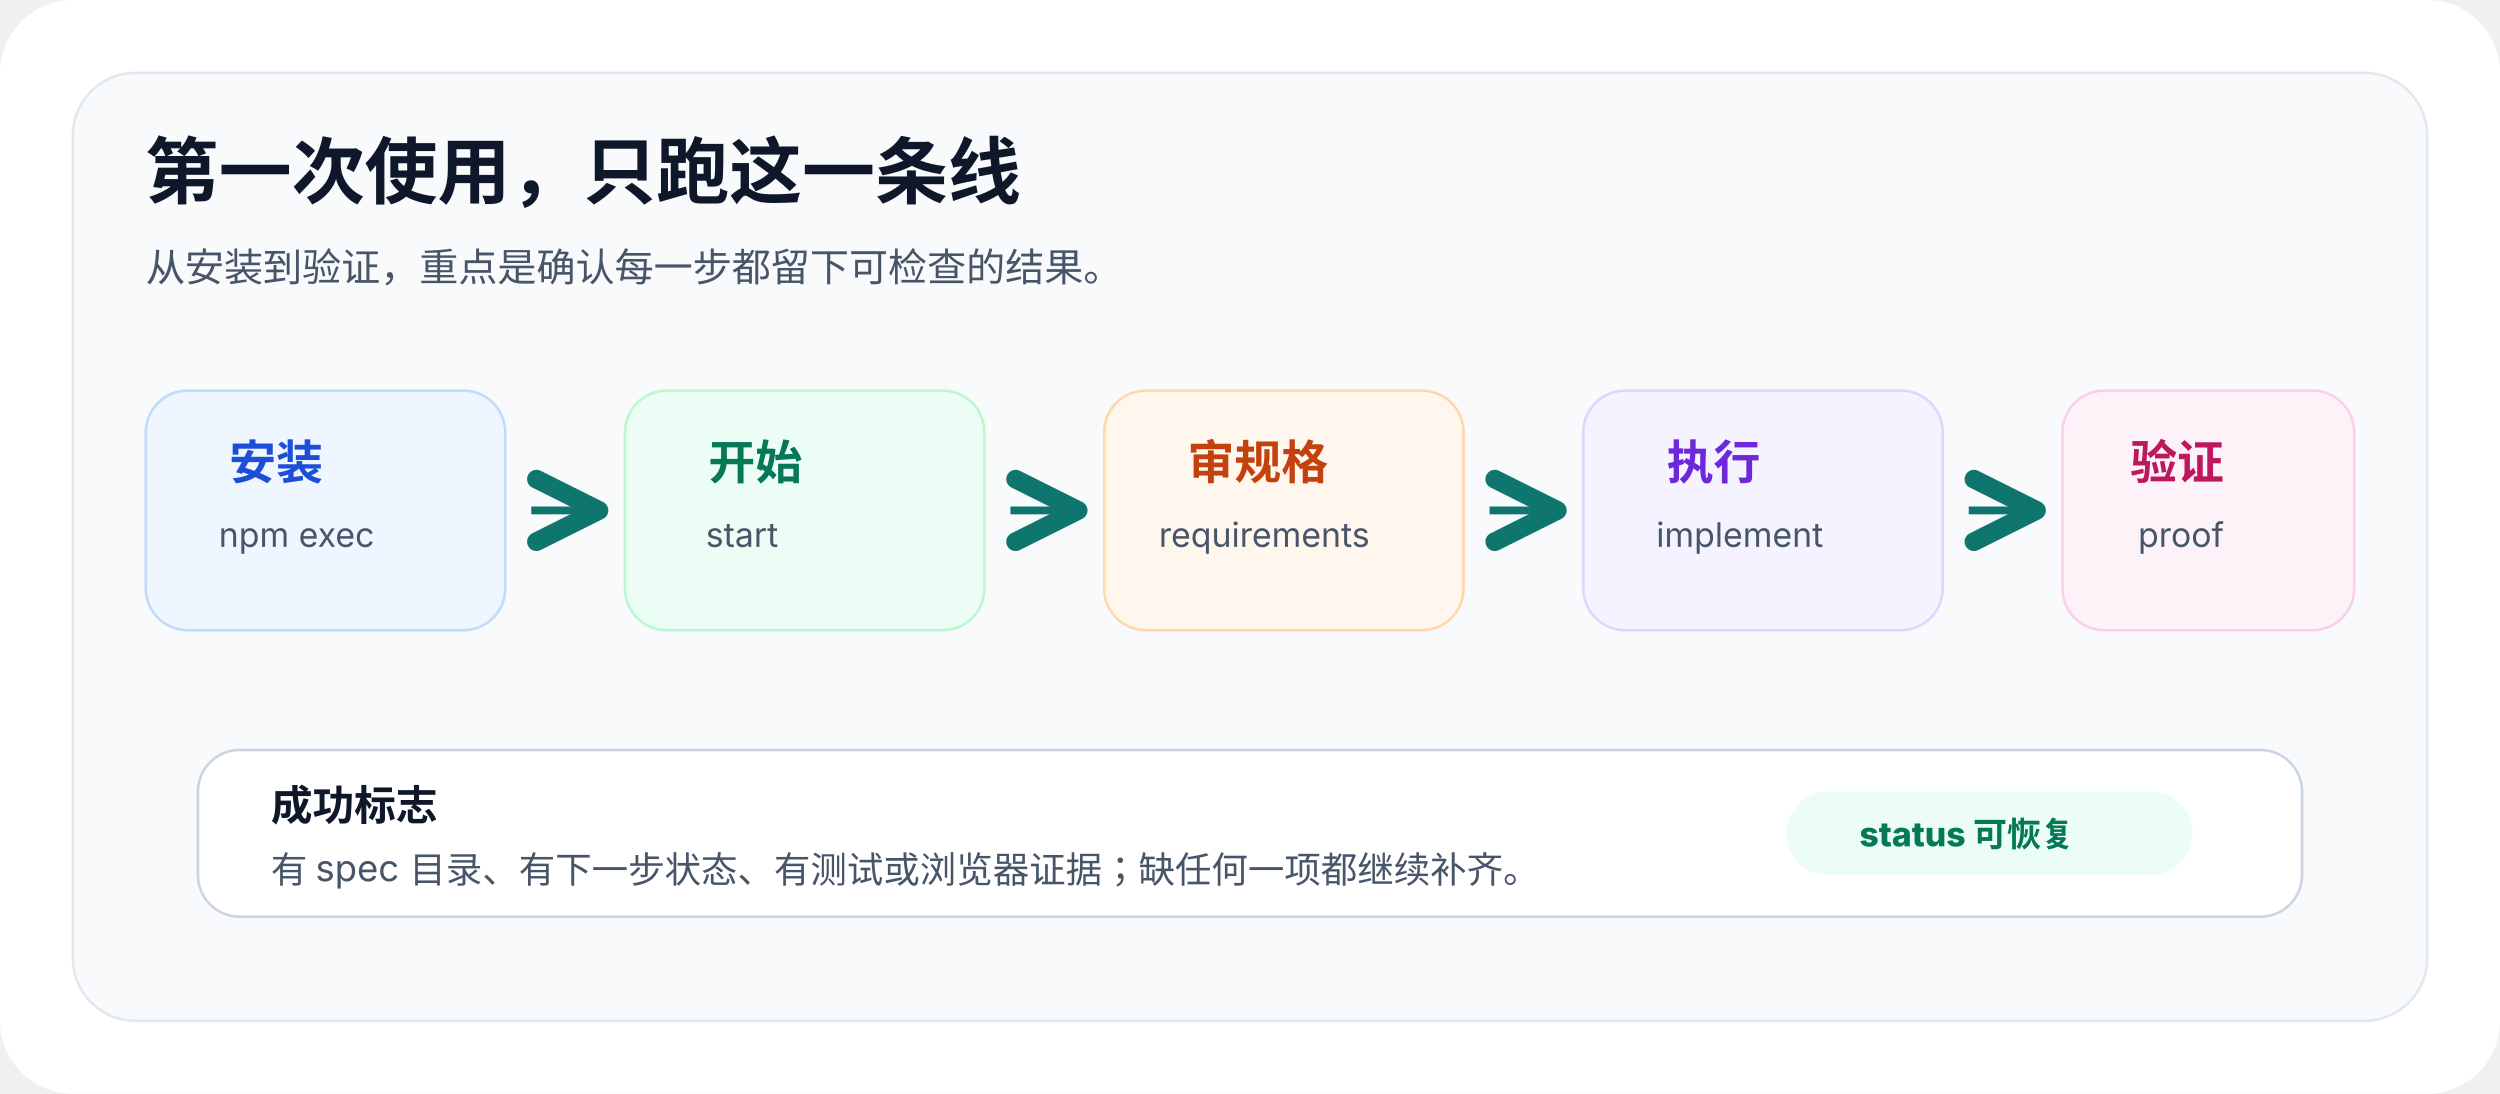
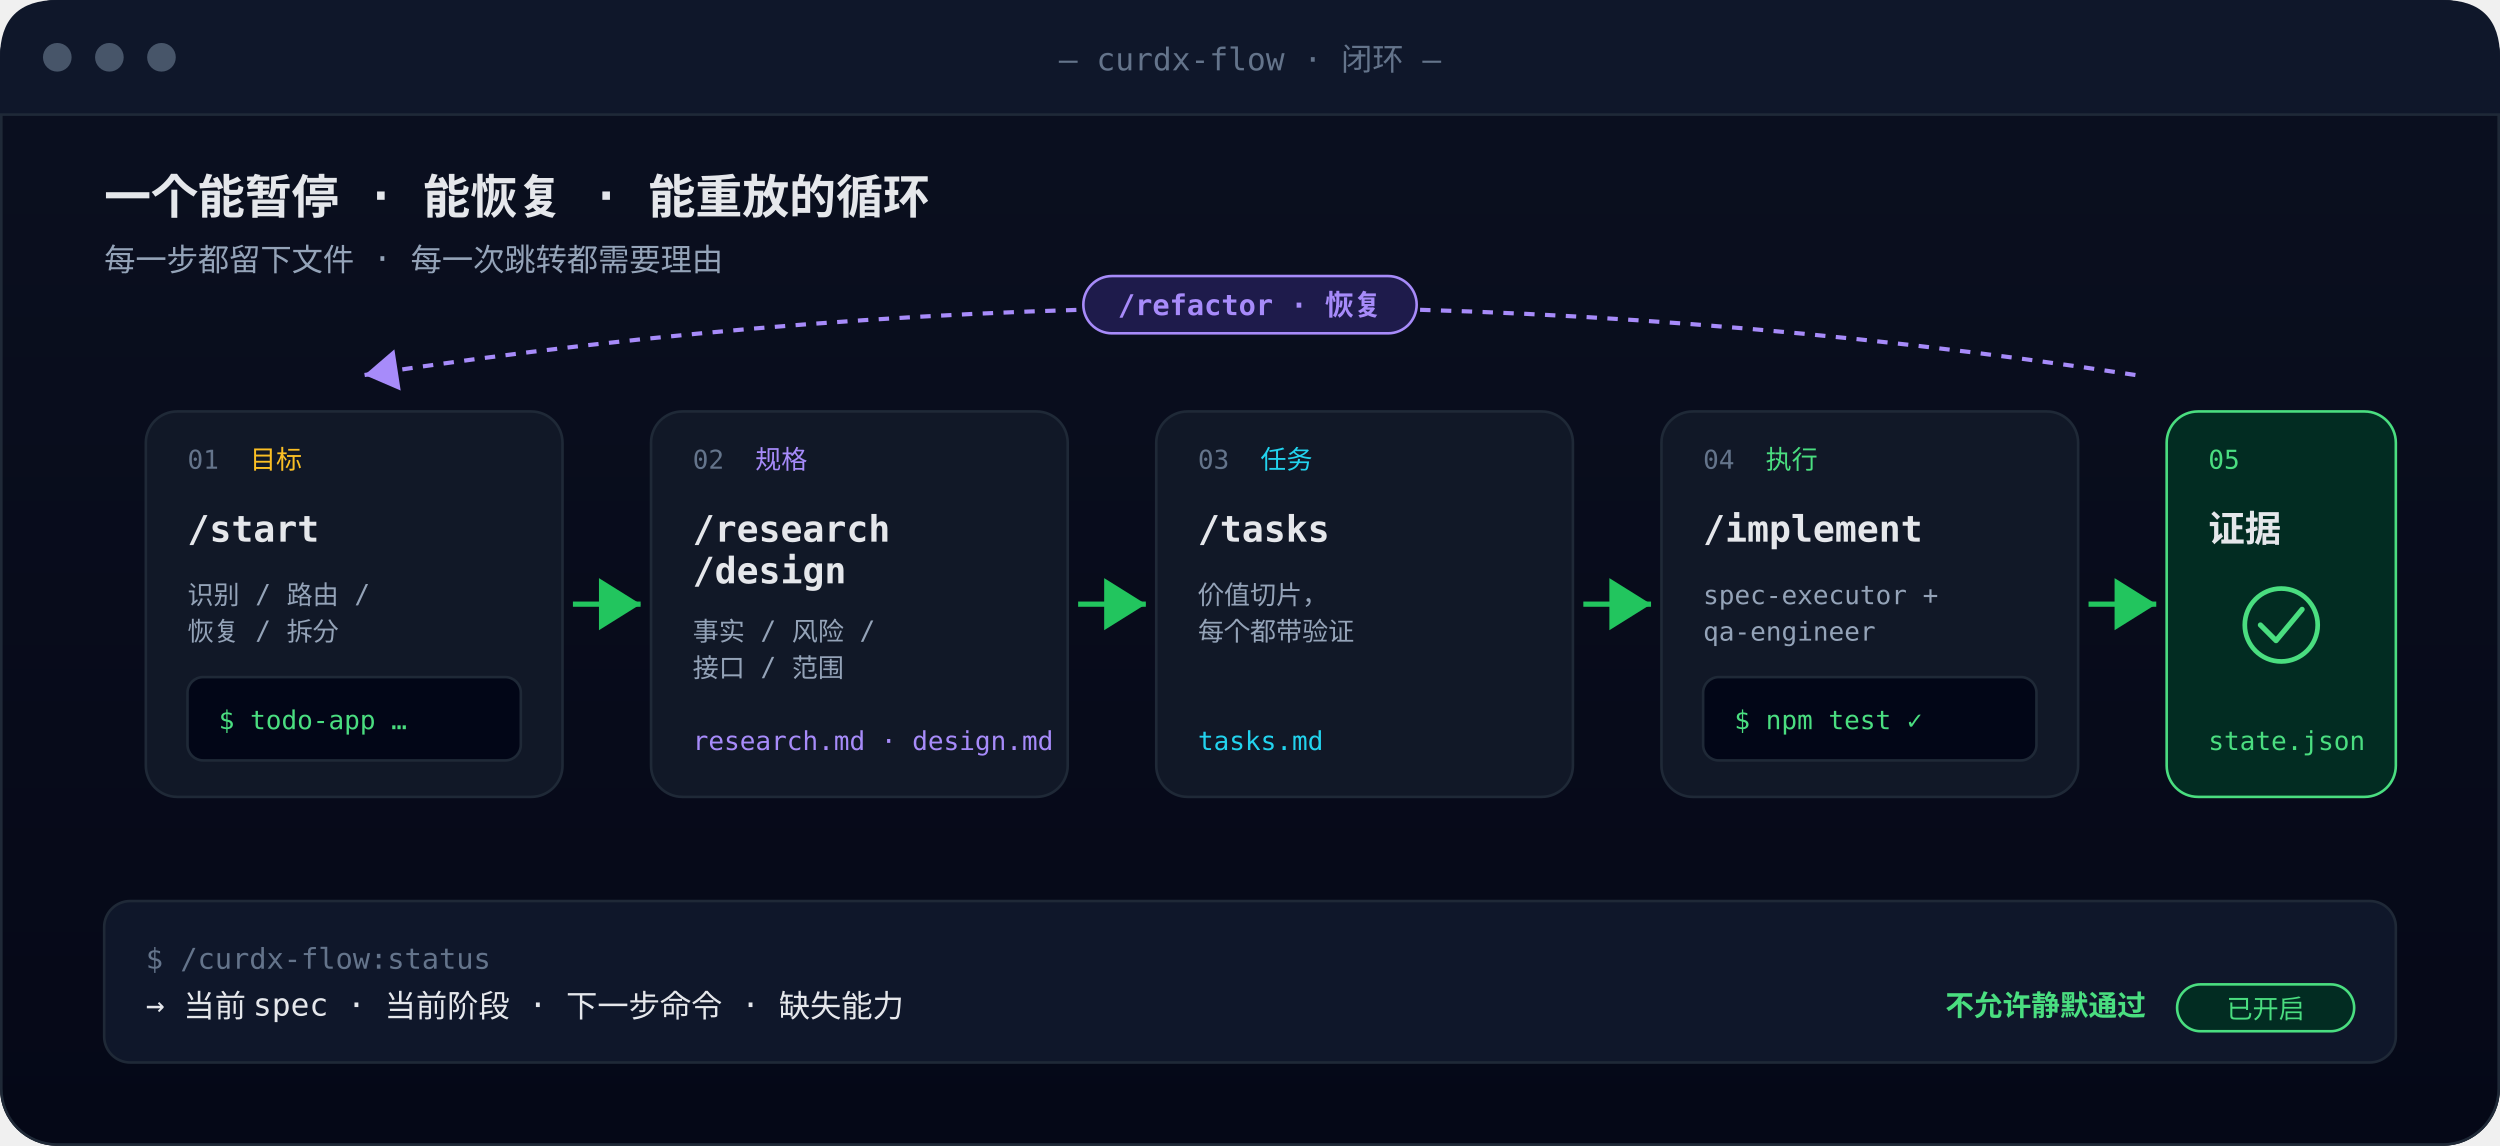
- <svg xmlns="http://www.w3.org/2000/svg" width="960" height="420" viewBox="0 0 960 420" fill="none" role="img" aria-labelledby="title desc">
+ <svg xmlns="http://www.w3.org/2000/svg" viewBox="0 0 960 440" width="960" height="440" role="img" aria-labelledby="lpTitleZh lpDescZh" font-family="'JetBrains Mono', ui-monospace, 'PingFang SC', 'Microsoft YaHei', SFMono-Regular, Menlo, Consolas, monospace">
  <defs>
-     <marker id="arrow" markerWidth="12" markerHeight="12" refX="10" refY="6" orient="auto">
-       <path d="M2 2L10 6L2 10" stroke="#0F766E" stroke-width="2.4" stroke-linecap="round" stroke-linejoin="round" />
+     <linearGradient id="lpBgZh" x1="0" y1="0" x2="0" y2="1">
+       <stop offset="0" stop-color="#0B1020" />
+       <stop offset="1" stop-color="#050817" />
+     </linearGradient>
+     <linearGradient id="lpGZh" x1="0" y1="0" x2="1" y2="0">
+       <stop offset="0" stop-color="#86EFAC" />
+       <stop offset="1" stop-color="#22C55E" />
+     </linearGradient>
+     <marker id="lpArrZh" markerWidth="10" markerHeight="10" refX="8" refY="5" orient="auto">
+       <path d="M0 0 L8 5 L0 10 Z" fill="#22C55E" />
+     </marker>
+     <marker id="lpArrDimZh" markerWidth="10" markerHeight="10" refX="8" refY="5" orient="auto">
+       <path d="M0 0 L8 5 L0 10 Z" fill="#A78BFA" />
    </marker>
  </defs>
-   <rect width="960" height="420" rx="28" fill="#FFFFFF" />
-   <rect x="28" y="28" width="904" height="364" rx="24" fill="#F8FAFC" stroke="#E2E8F0" />
-   <text x="56" y="76" fill="#0F172A" font-family="Inter, ui-sans-serif, system-ui" font-size="28" font-weight="800">第一次使用，只跑这一条线</text>
-   <text x="56" y="108" fill="#475569" font-family="Inter, ui-sans-serif, system-ui" font-size="15">从安装到验证，重点是确认每一步都留下可检查的结果。</text>
-   <g font-family="Inter, ui-sans-serif, system-ui">
-     <rect x="56" y="150" width="138" height="92" rx="16" fill="#EFF6FF" stroke="#BFDBFE" />
-     <text x="88" y="184" fill="#1D4ED8" font-size="18" font-weight="800">安装</text>
-     <text x="84" y="210" fill="#475569" font-size="13">npm exec</text>
-     <rect x="240" y="150" width="138" height="92" rx="16" fill="#ECFDF5" stroke="#BBF7D0" />
-     <text x="272" y="184" fill="#047857" font-size="18" font-weight="800">开始</text>
-     <text x="271" y="210" fill="#475569" font-size="13">start</text>
-     <rect x="424" y="150" width="138" height="92" rx="16" fill="#FFF7ED" stroke="#FED7AA" />
-     <text x="456" y="184" fill="#C2410C" font-size="18" font-weight="800">审规格</text>
-     <text x="445" y="210" fill="#475569" font-size="13">requirements</text>
-     <rect x="608" y="150" width="138" height="92" rx="16" fill="#F5F3FF" stroke="#DDD6FE" />
-     <text x="640" y="184" fill="#6D28D9" font-size="18" font-weight="800">执行</text>
-     <text x="636" y="210" fill="#475569" font-size="13">implement</text>
-     <rect x="792" y="150" width="112" height="92" rx="16" fill="#FDF2F8" stroke="#FBCFE8" />
-     <text x="818" y="184" fill="#BE185D" font-size="18" font-weight="800">验证</text>
-     <text x="821" y="210" fill="#475569" font-size="13">proof</text>
+   <rect width="960" height="440" rx="22" fill="url(#lpBgZh)" />
+   <rect x="0.5" y="0.5" width="959" height="439" rx="21.5" fill="none" stroke="#1F2937" />
+   <path d="M0 22 Q0 0 22 0 L938 0 Q960 0 960 22 L960 44 L0 44 Z" fill="#0F172A" />
+   <circle cx="22" cy="22" r="5.5" fill="#475569" />
+   <circle cx="42" cy="22" r="5.5" fill="#475569" />
+   <circle cx="62" cy="22" r="5.5" fill="#475569" />
+   <text x="480" y="27" font-size="12" fill="#64748B" text-anchor="middle">— curdx-flow · 闭环 —</text>
+   <line x1="0" y1="44" x2="960" y2="44" stroke="#1F2937" />
+   <text x="40" y="82" font-size="18" fill="#E5E7EB" font-weight="700">一个能暂停 · 能恢复 · 能重放的循环</text>
+   <text x="40" y="104" font-size="12" fill="#94A3B8">每一步都留下文件 · 每一次跳转都需要理由</text>
+   <path d="M820 144 Q480 92 140 144" stroke="#A78BFA" stroke-width="1.6" stroke-dasharray="4 4" fill="none" marker-end="url(#lpArrDimZh)" />
+   <rect x="416" y="106" width="128" height="22" rx="11" fill="#1E1B4B" stroke="#A78BFA" />
+   <text x="480" y="121" font-size="11" fill="#A78BFA" text-anchor="middle" font-weight="700">/refactor · 恢复</text>
+   <g>
+     <rect x="56" y="158" width="160" height="148" rx="12" fill="#111827" stroke="#1F2937" />
+     <text x="72" y="180" font-size="10" fill="#64748B">01</text>
+     <text x="96" y="180" font-size="10" fill="#FBBF24">目标</text>
+     <text x="72" y="208" font-size="14" fill="#E5E7EB" font-weight="700">/start</text>
+     <text x="72" y="232" font-size="10" fill="#94A3B8">识别 / 路由 /</text>
+     <text x="72" y="246" font-size="10" fill="#94A3B8">恢复 / 拆分</text>
+     <rect x="72" y="260" width="128" height="32" rx="6" fill="#020617" stroke="#1F2937" />
+     <text x="84" y="280" font-size="10" fill="#4ADE80">$ todo-app …</text>
+     <path d="M220 232 L246 232" stroke="#22C55E" stroke-width="2" marker-end="url(#lpArrZh)" />
+     <rect x="250" y="158" width="160" height="148" rx="12" fill="#111827" stroke="#1F2937" />
+     <text x="266" y="180" font-size="10" fill="#64748B">02</text>
+     <text x="290" y="180" font-size="10" fill="#A78BFA">规格</text>
+     <text x="266" y="208" font-size="14" fill="#E5E7EB" font-weight="700">/research</text>
+     <text x="266" y="224" font-size="14" fill="#E5E7EB" font-weight="700">/design</text>
+     <text x="266" y="246" font-size="10" fill="#94A3B8">事实 / 风险 /</text>
+     <text x="266" y="260" font-size="10" fill="#94A3B8">接口 / 范围</text>
+     <text x="266" y="288" font-size="10" fill="#A78BFA">research.md · design.md</text>
+     <path d="M414 232 L440 232" stroke="#22C55E" stroke-width="2" marker-end="url(#lpArrZh)" />
+     <rect x="444" y="158" width="160" height="148" rx="12" fill="#111827" stroke="#1F2937" />
+     <text x="460" y="180" font-size="10" fill="#64748B">03</text>
+     <text x="484" y="180" font-size="10" fill="#22D3EE">任务</text>
+     <text x="460" y="208" font-size="14" fill="#E5E7EB" font-weight="700">/tasks</text>
+     <text x="460" y="232" font-size="10" fill="#94A3B8">价值切片，</text>
+     <text x="460" y="246" font-size="10" fill="#94A3B8">每个都带验证</text>
+     <text x="460" y="288" font-size="10" fill="#22D3EE">tasks.md</text>
+     <path d="M608 232 L634 232" stroke="#22C55E" stroke-width="2" marker-end="url(#lpArrZh)" />
+     <rect x="638" y="158" width="160" height="148" rx="12" fill="#111827" stroke="#1F2937" />
+     <text x="654" y="180" font-size="10" fill="#64748B">04</text>
+     <text x="678" y="180" font-size="10" fill="#4ADE80">执行</text>
+     <text x="654" y="208" font-size="14" fill="#E5E7EB" font-weight="700">/implement</text>
+     <text x="654" y="232" font-size="10" fill="#94A3B8">spec-executor +</text>
+     <text x="654" y="246" font-size="10" fill="#94A3B8">qa-engineer</text>
+     <rect x="654" y="260" width="128" height="32" rx="6" fill="#020617" stroke="#1F2937" />
+     <text x="666" y="280" font-size="10" fill="#4ADE80">$ npm test ✓</text>
+     <path d="M802 232 L828 232" stroke="#22C55E" stroke-width="2" marker-end="url(#lpArrZh)" />
+     <rect x="832" y="158" width="88" height="148" rx="12" fill="#022C22" stroke="#4ADE80" />
+     <text x="848" y="180" font-size="10" fill="#4ADE80">05</text>
+     <text x="848" y="208" font-size="14" fill="#E5E7EB" font-weight="700">证据</text>
+     <circle cx="876" cy="240" r="14" fill="none" stroke="#4ADE80" stroke-width="1.8" />
+     <path d="M868 240 L874 246 L884 234" stroke="#4ADE80" stroke-width="2" fill="none" stroke-linecap="round" stroke-linejoin="round" />
+     <text x="848" y="288" font-size="10" fill="#4ADE80">state.json</text>
  </g>
-   <path d="M204 196H230" stroke="#0F766E" stroke-width="3" marker-end="url(#arrow)" />
-   <path d="M388 196H414" stroke="#0F766E" stroke-width="3" marker-end="url(#arrow)" />
-   <path d="M572 196H598" stroke="#0F766E" stroke-width="3" marker-end="url(#arrow)" />
-   <path d="M756 196H782" stroke="#0F766E" stroke-width="3" marker-end="url(#arrow)" />
-   <rect x="76" y="288" width="808" height="64" rx="16" fill="#FFFFFF" stroke="#CBD5E1" />
-   <text x="104" y="315" fill="#0F172A" font-family="Inter, ui-sans-serif, system-ui" font-size="16" font-weight="800">成功标志</text>
-   <text x="104" y="339" fill="#475569" font-family="Inter, ui-sans-serif, system-ui" font-size="14">有 spec 目录、有下一步状态、有测试或浏览器证据；缺任何一项都继续补齐。</text>
-   <rect x="686" y="304" width="156" height="32" rx="16" fill="#ECFDF5" />
-   <text x="714" y="325" fill="#047857" font-family="Inter, ui-sans-serif, system-ui" font-size="13" font-weight="800">status 可恢复</text>
+   <rect x="40" y="346" width="880" height="62" rx="10" fill="#0F172A" stroke="#1F2937" />
+   <text x="56" y="372" font-size="11" fill="#64748B">$ /curdx-flow:status</text>
+   <text x="56" y="390" font-size="12" fill="#E5E7EB">→ 当前 spec · 当前阶段 · 下一步命令 · 缺失能力</text>
+   <text x="824" y="390" font-size="11" fill="#4ADE80" text-anchor="end" font-weight="700">不允许静默通过</text>
+   <rect x="836" y="378" width="68" height="18" rx="9" fill="#022C22" stroke="#4ADE80" />
+   <text x="870" y="391" font-size="10" fill="#4ADE80" text-anchor="middle">已开启</text>
</svg>
